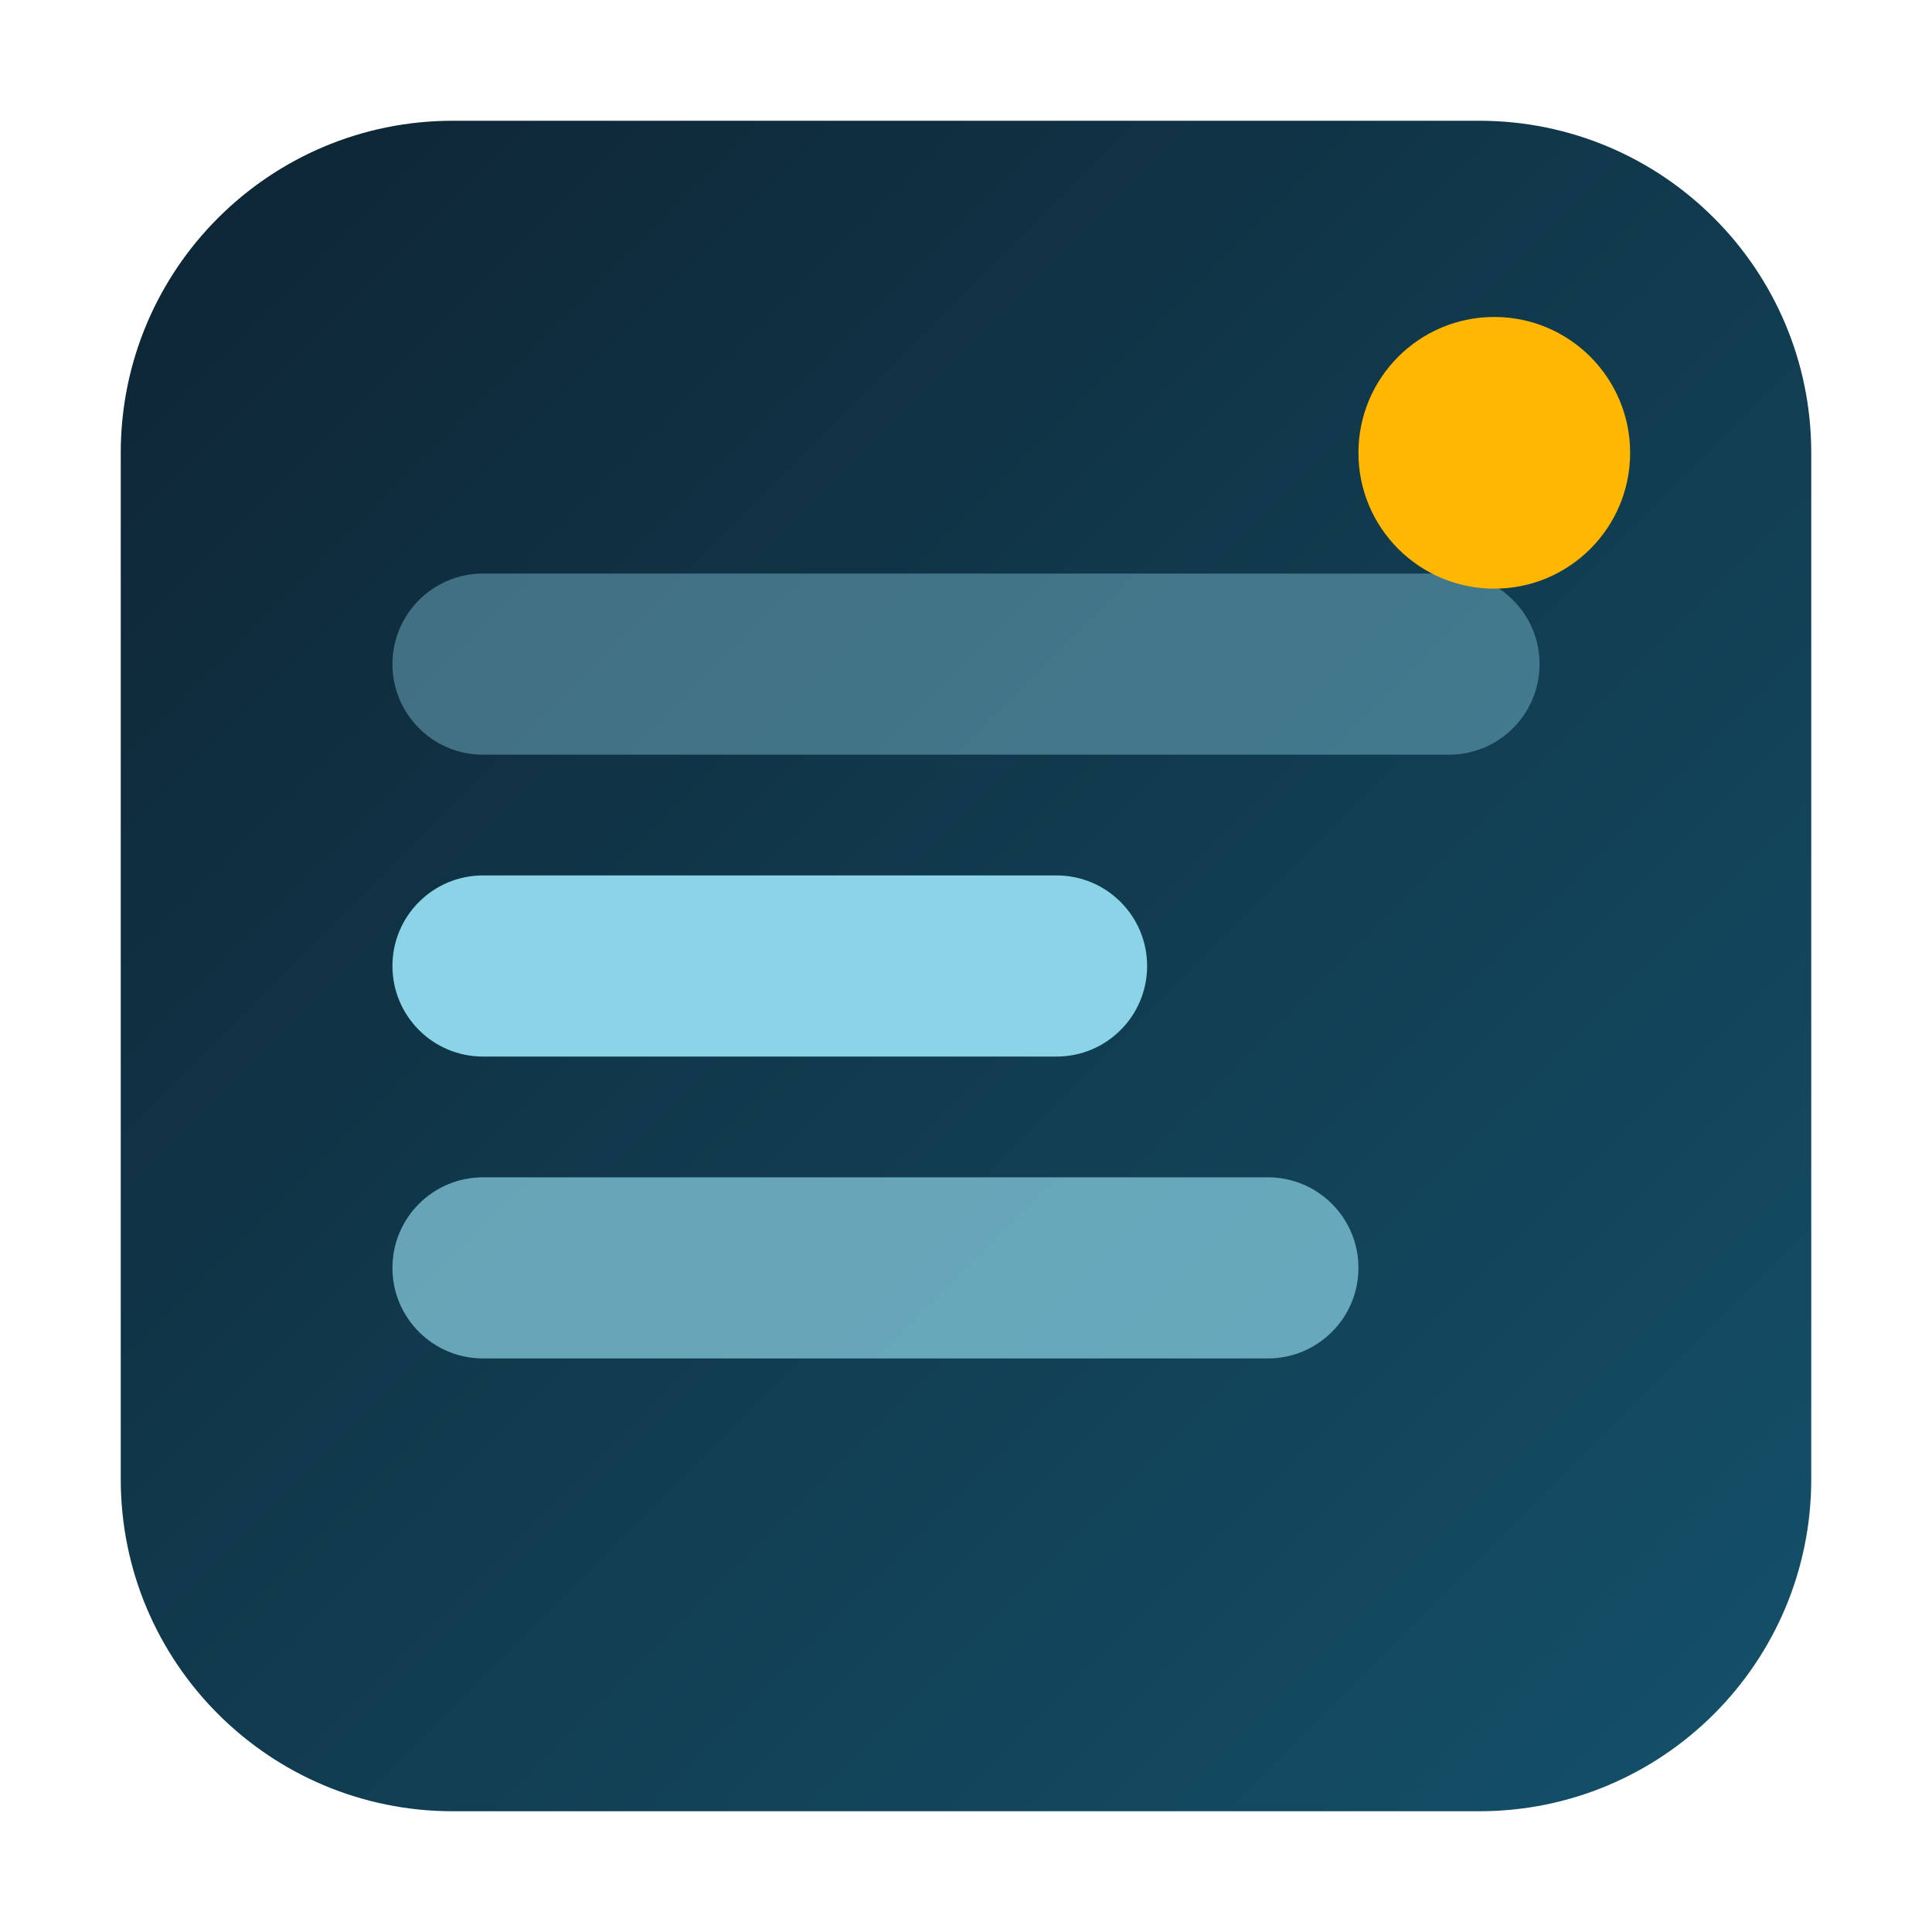
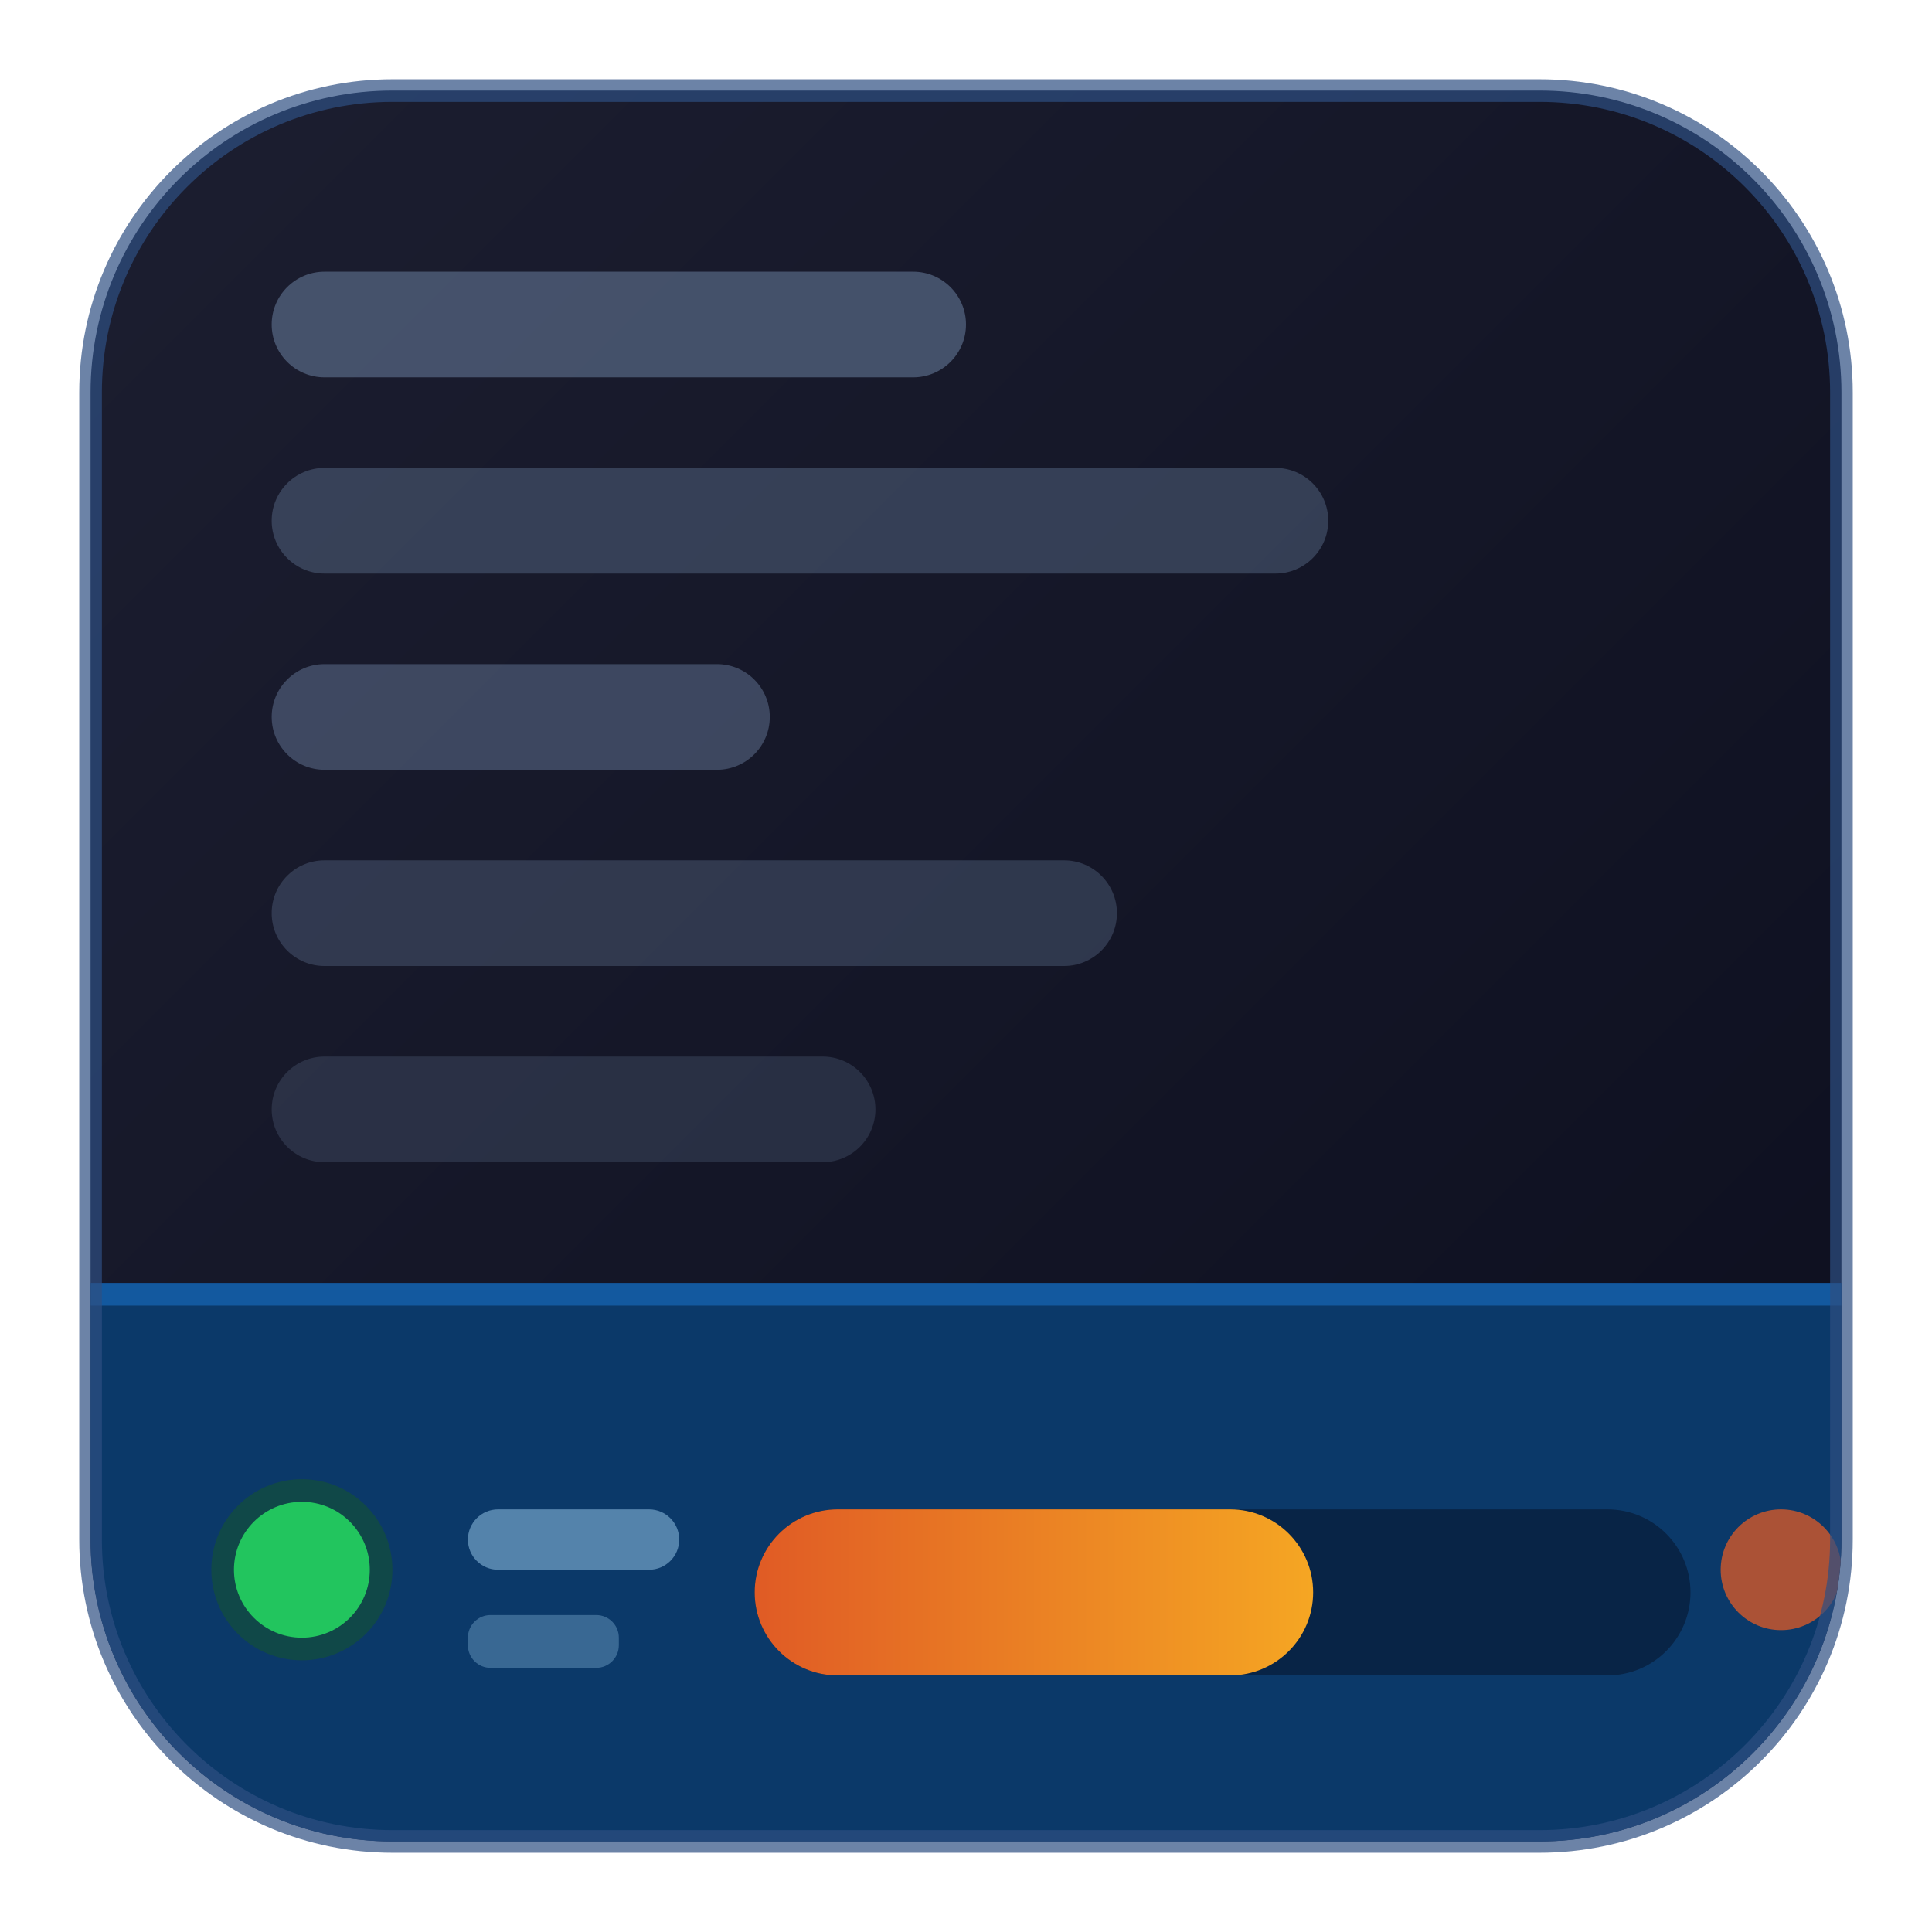
<svg xmlns="http://www.w3.org/2000/svg" width="128" height="128" viewBox="0 0 128 128" role="img" aria-label="Claude Usage Statusbar">
  <defs>
    <linearGradient id="bg" x1="0" y1="0" x2="1" y2="1">
-       <stop offset="0%" stop-color="#0E2433" />
-       <stop offset="100%" stop-color="#14516A" />
+       <stop offset="0%" stop-color="#1C1E30" />
+       <stop offset="100%" stop-color="#0C0E1E" />
    </linearGradient>
+     <linearGradient id="usage" x1="0" y1="0" x2="1" y2="0">
+       <stop offset="0%" stop-color="#E05B25" />
+       <stop offset="100%" stop-color="#F5A623" />
+     </linearGradient>
+     <clipPath id="clip">
+       <rect x="6" y="6" width="116" height="116" rx="20" />
+     </clipPath>
+     <clipPath id="barClip">
+       <rect x="50" y="100" width="62" height="11" rx="5.5" />
+     </clipPath>
  </defs>
-   <rect x="8" y="8" width="112" height="112" rx="22" fill="url(#bg)" />
-   <rect x="26" y="38" width="76" height="12" rx="6" fill="#8BD3E6" opacity="0.4" />
-   <rect x="26" y="58" width="50" height="12" rx="6" fill="#8BD3E6" />
-   <rect x="26" y="78" width="64" height="12" rx="6" fill="#8BD3E6" opacity="0.7" />
-   <circle cx="99" cy="30" r="9" fill="#FFB703" />
+   <rect x="6" y="6" width="116" height="116" rx="20" fill="url(#bg)" />
+   <g clip-path="url(#clip)">
+     <rect x="18" y="18" width="46" height="7" rx="3.5" fill="#5C6E8C" opacity="0.65" />
+     <rect x="18" y="31" width="70" height="7" rx="3.5" fill="#5C6E8C" opacity="0.45" />
+     <rect x="18" y="44" width="33" height="7" rx="3.5" fill="#5C6E8C" opacity="0.55" />
+     <rect x="18" y="57" width="56" height="7" rx="3.5" fill="#5C6E8C" opacity="0.38" />
+     <rect x="18" y="70" width="40" height="7" rx="3.5" fill="#5C6E8C" opacity="0.28" />
+     <rect x="6" y="85" width="116" height="37" fill="#0B3969" />
+     <rect x="6" y="85" width="116" height="1.5" fill="#1A72CC" opacity="0.55" />
+     <circle cx="20" cy="104" r="6" fill="#14532D" opacity="0.55" />
+     <circle cx="20" cy="104" r="4.5" fill="#22C55E" />
+     <rect x="31" y="100" width="14" height="4" rx="2" fill="#90C0E2" opacity="0.55" />
+     <rect x="31" y="107" width="10" height="3.5" rx="1.5" fill="#90C0E2" opacity="0.35" />
+     <rect x="50" y="100" width="62" height="11" rx="5.5" fill="#082446" />
+     <rect x="50" y="100" width="37" height="11" rx="5.5" fill="url(#usage)" clip-path="url(#barClip)" />
+     <circle cx="118" cy="104" r="4" fill="#E05B25" opacity="0.75" />
+   </g>
+   <rect x="6" y="6" width="116" height="116" rx="20" fill="none" stroke="#2D4E82" stroke-width="1.5" opacity="0.7" />
</svg>
